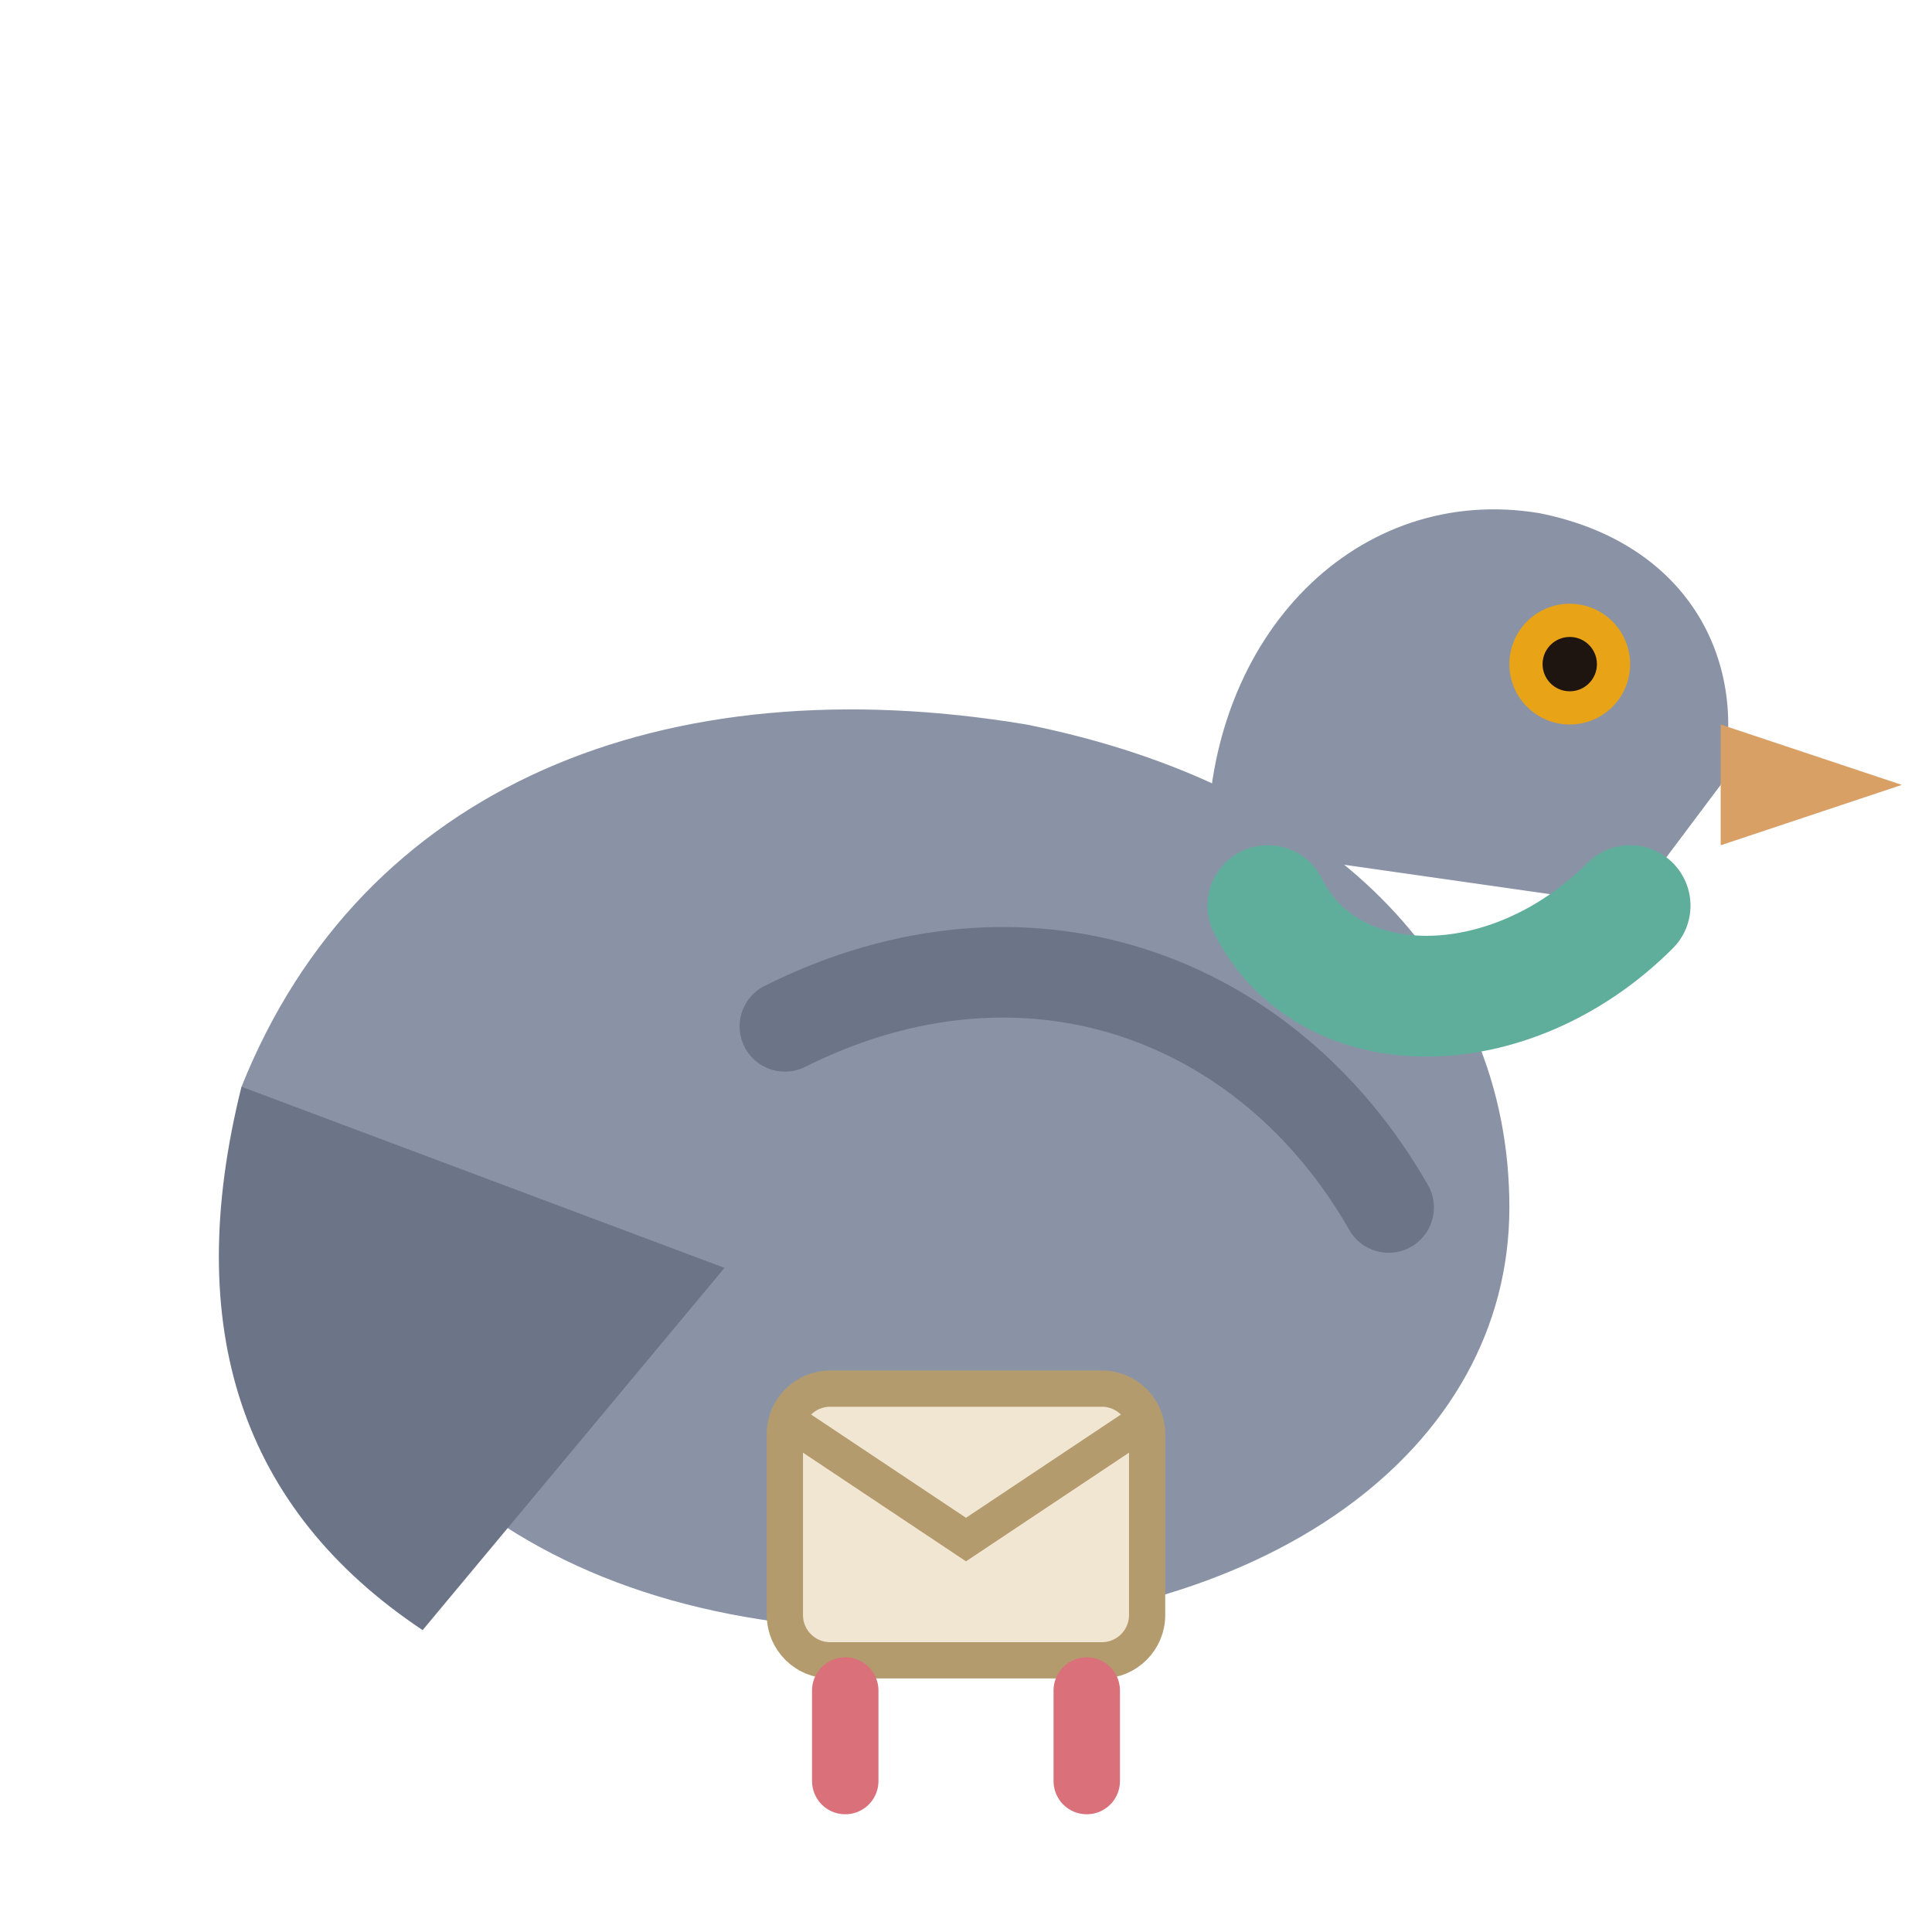
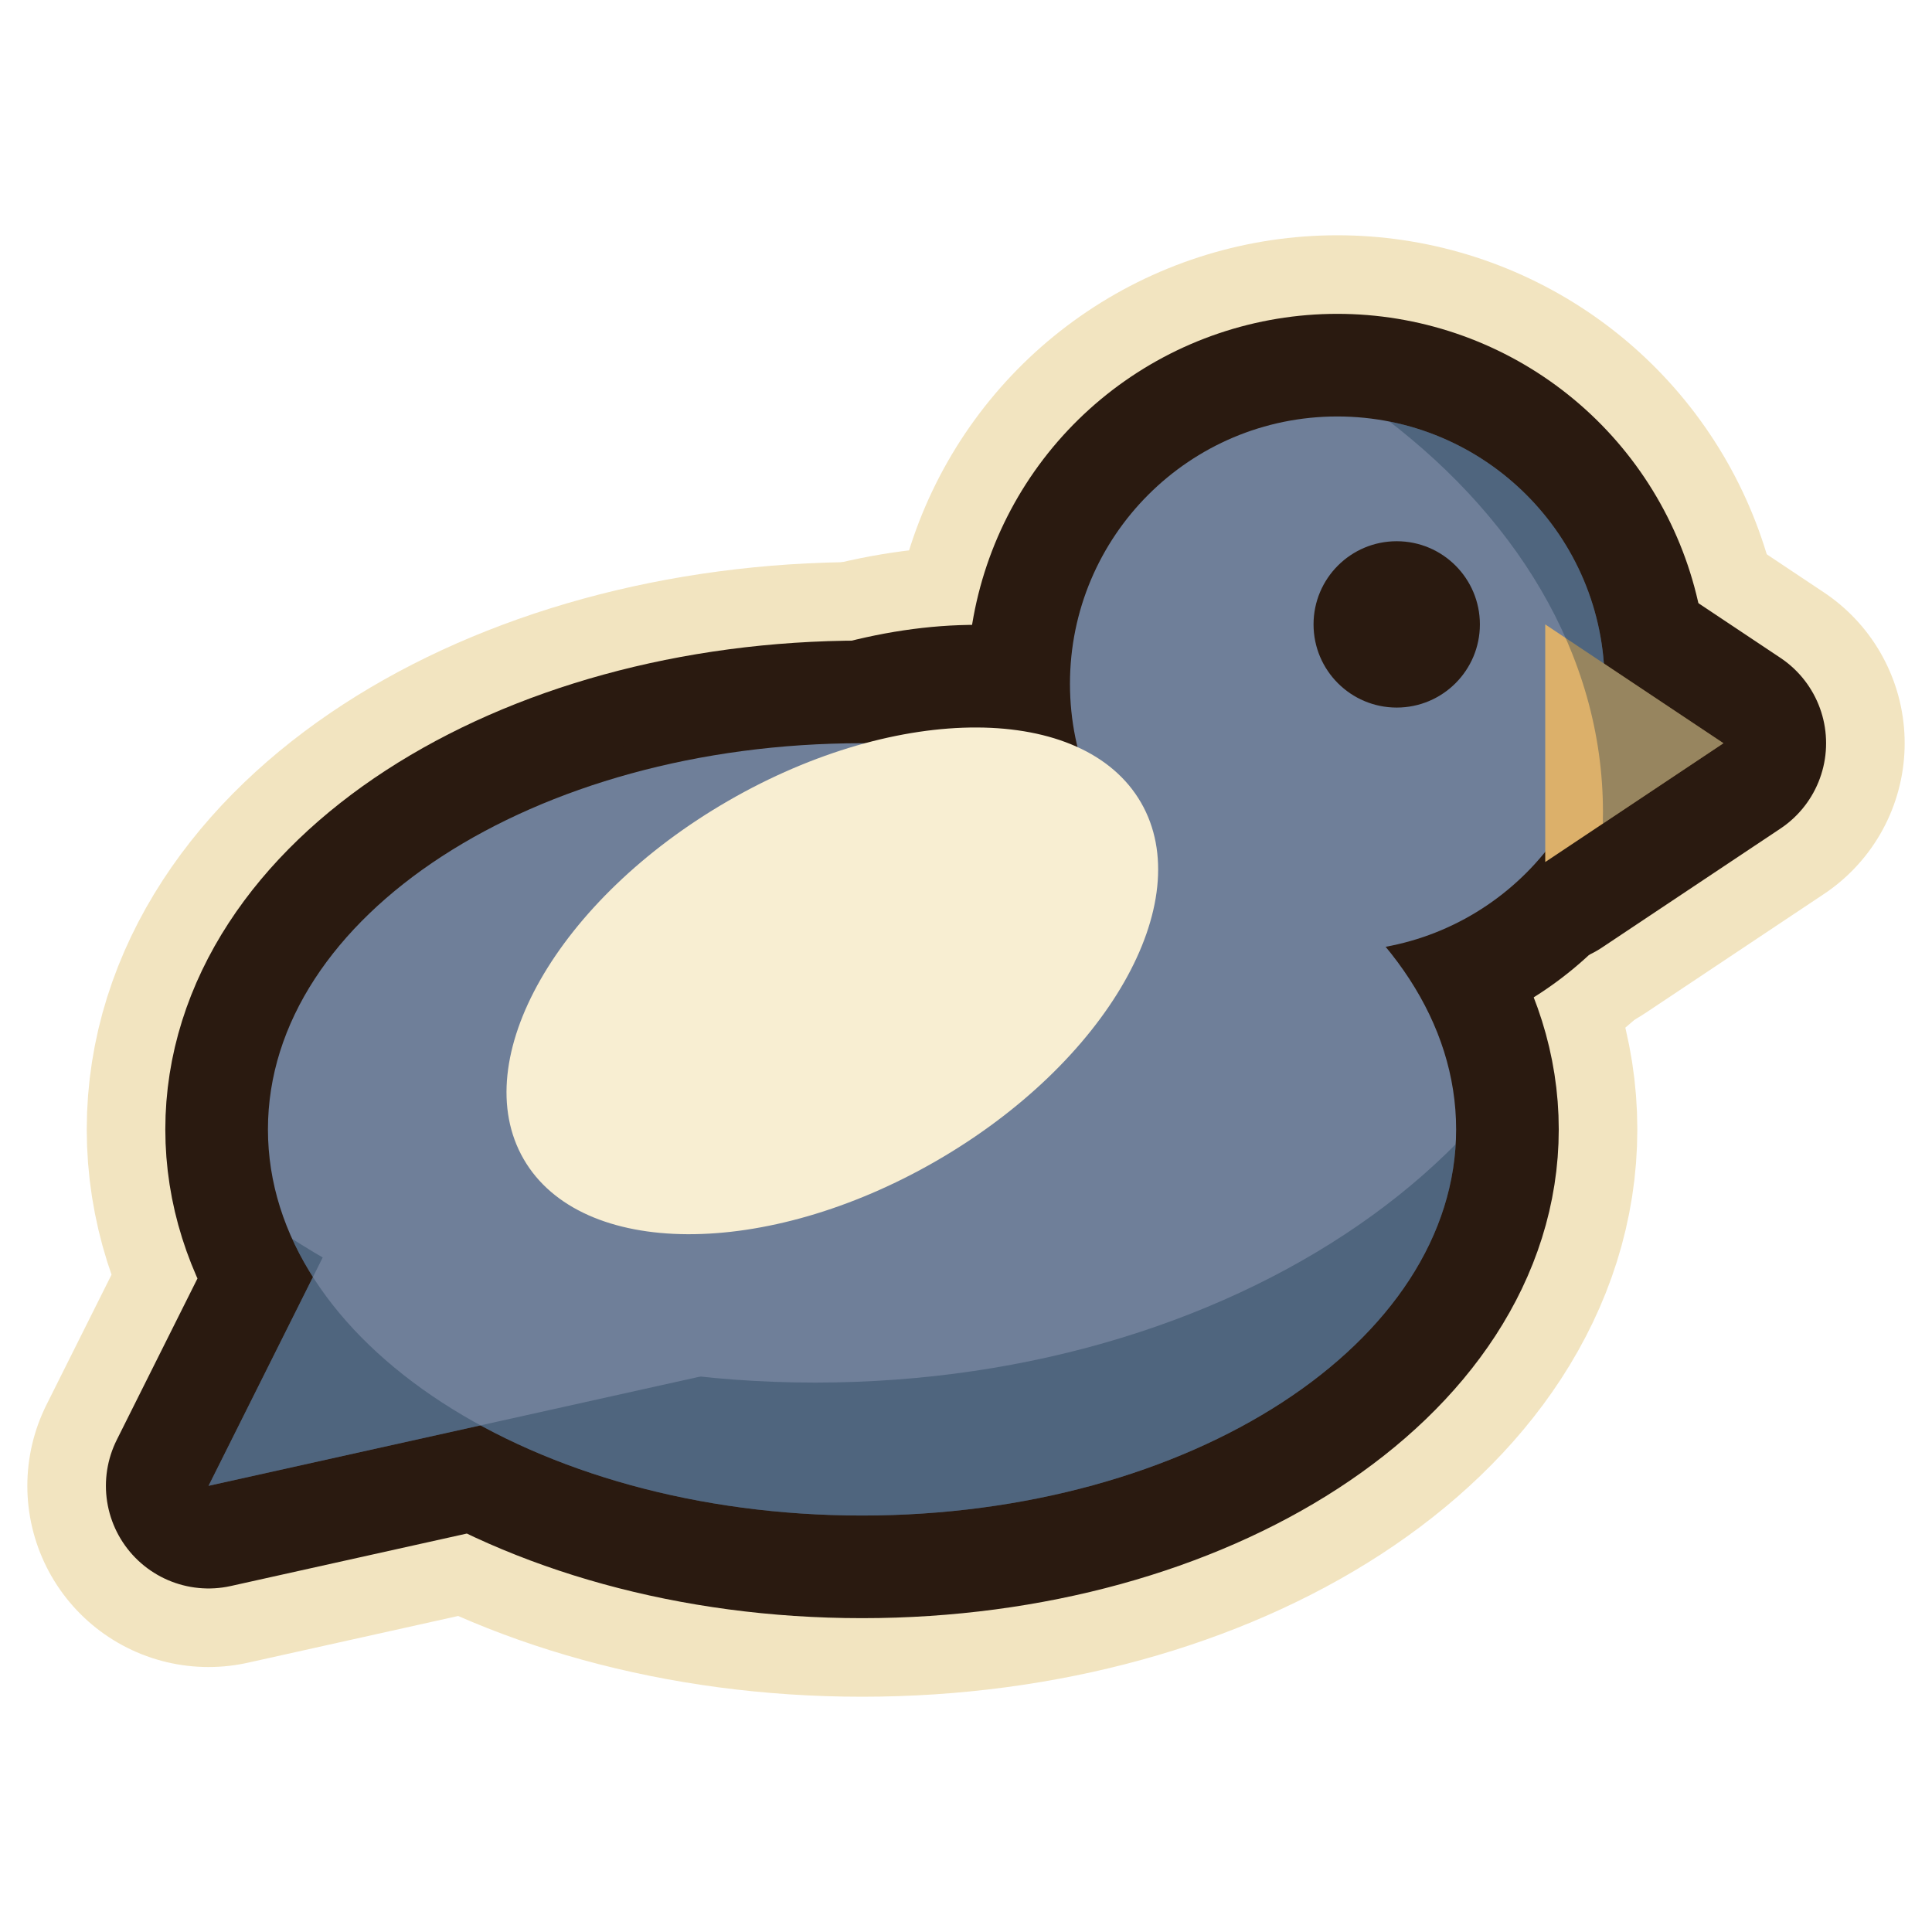
- <svg xmlns="http://www.w3.org/2000/svg" viewBox="0 0 64 64" role="img" aria-label="Percy the pigeon">
-   <path d="M8 36c4-10 14-14 26-12 10 2 16 8 16 16 0 8-8 14-20 14-12 0-20-6-22-18z" fill="#8a93a6" />
-   <path d="M8 36c-2 8 0 14 6 18l10-12z" fill="#6c7487" />
-   <path d="M26 34c8-4 16-1 20 6" fill="none" stroke="#6c7487" stroke-width="3" stroke-linecap="round" />
-   <path d="M40 28c0-7 5-12 11-11 5 1 7 5 6 9l-3 4z" fill="#8a93a6" />
-   <path d="M42 30c2 4 8 4 12 0" fill="none" stroke="#5fae9c" stroke-width="4" stroke-linecap="round" />
-   <circle cx="52" cy="22" r="2" fill="#e8a317" />
-   <circle cx="52" cy="22" r=".9" fill="#1e1410" />
-   <path d="M57 24l6 2-6 2z" fill="#d9a066" />
-   <rect x="26" y="46" width="12" height="9" rx="1.500" fill="#f1e6d2" stroke="#b49b6e" stroke-width="1.200" />
-   <path d="M26 47l6 4 6-4" fill="none" stroke="#b49b6e" stroke-width="1.200" />
-   <path d="M28 56v3m8-3v3" stroke="#d9707a" stroke-width="2.200" stroke-linecap="round" />
+ <svg xmlns="http://www.w3.org/2000/svg" viewBox="0 0 64 64" role="img" aria-label="dove">
+   <g fill="#f2e4c0" stroke="#f2e4c0" stroke-linejoin="round" stroke-linecap="round">
+     <g transform="translate(32 32) scale(0.984) translate(-33.5 -32.5)" stroke-width="12.2">
+       <path d="M26 46L8 50L16 34zM10 38a20 13 0 1 1 40 0a20 13 0 1 1-40 0zM53 21L59 25L53 29z" />
+       <path d="M46 23h0" stroke-width="30.2" />
+       <ellipse cx="29" cy="33" rx="12" ry="7" transform="rotate(-30 29 33)" />
+     </g>
+   </g>
+   <g fill="#2a1a10" stroke="#2a1a10" stroke-linejoin="round" stroke-linecap="round">
+     <g transform="translate(32 32) scale(0.984) translate(-33.5 -32.5)" stroke-width="6.91">
+       <path d="M26 46L8 50L16 34zM10 38a20 13 0 1 1 40 0a20 13 0 1 1-40 0zM53 21L59 25L53 29z" />
+       <path d="M46 23h0" stroke-width="24.91" />
+       <ellipse cx="29" cy="33" rx="12" ry="7" transform="rotate(-30 29 33)" />
+     </g>
+   </g>
+   <g transform="translate(32 32) scale(0.984) translate(-33.5 -32.5)">
+     <polygon points="16,34 8,50 26,46" fill="#6f7f99" />
+     <ellipse cx="30" cy="38" rx="20" ry="13" fill="#6f7f99" />
+     <circle cx="46" cy="23" r="9" fill="#6f7f99" />
+     <polygon points="53,21 59,25 53,29" fill="#dcb06a" />
+     <ellipse cx="29" cy="33" rx="12" ry="7" fill="#f8eed2" transform="rotate(-30 29 33)" />
+     <circle cx="48" cy="21" r="2.8" fill="#2a1a10" />
+   </g>
+   <defs>
+     <clipPath id="hl-ico-dove">
+       <polygon points="16,34 8,50 26,46" transform="translate(32 32) scale(0.984) translate(-33.5 -32.5)" />
+       <ellipse cx="30" cy="38" rx="20" ry="13" transform="translate(32 32) scale(0.984) translate(-33.5 -32.5)" />
+       <circle cx="46" cy="23" r="9" transform="translate(32 32) scale(0.984) translate(-33.5 -32.5)" />
+       <polygon points="53,21 59,25 53,29" transform="translate(32 32) scale(0.984) translate(-33.5 -32.5)" />
+       <ellipse cx="29" cy="33" rx="12" ry="7" transform="translate(32 32) scale(0.984) translate(-33.5 -32.5) rotate(-30 29 33)" />
+     </clipPath>
+   </defs>
+   <path d="M2.9 9.8h58.2v44.4h-58.2zM.9 26.9a26.1 18.9 0 1 0 52.2 0a26.1 18.9 0 1 0-52.2 0z" fill="#12324a" opacity=".34" fill-rule="evenodd" clip-path="url(#hl-ico-dove)" />
</svg>
